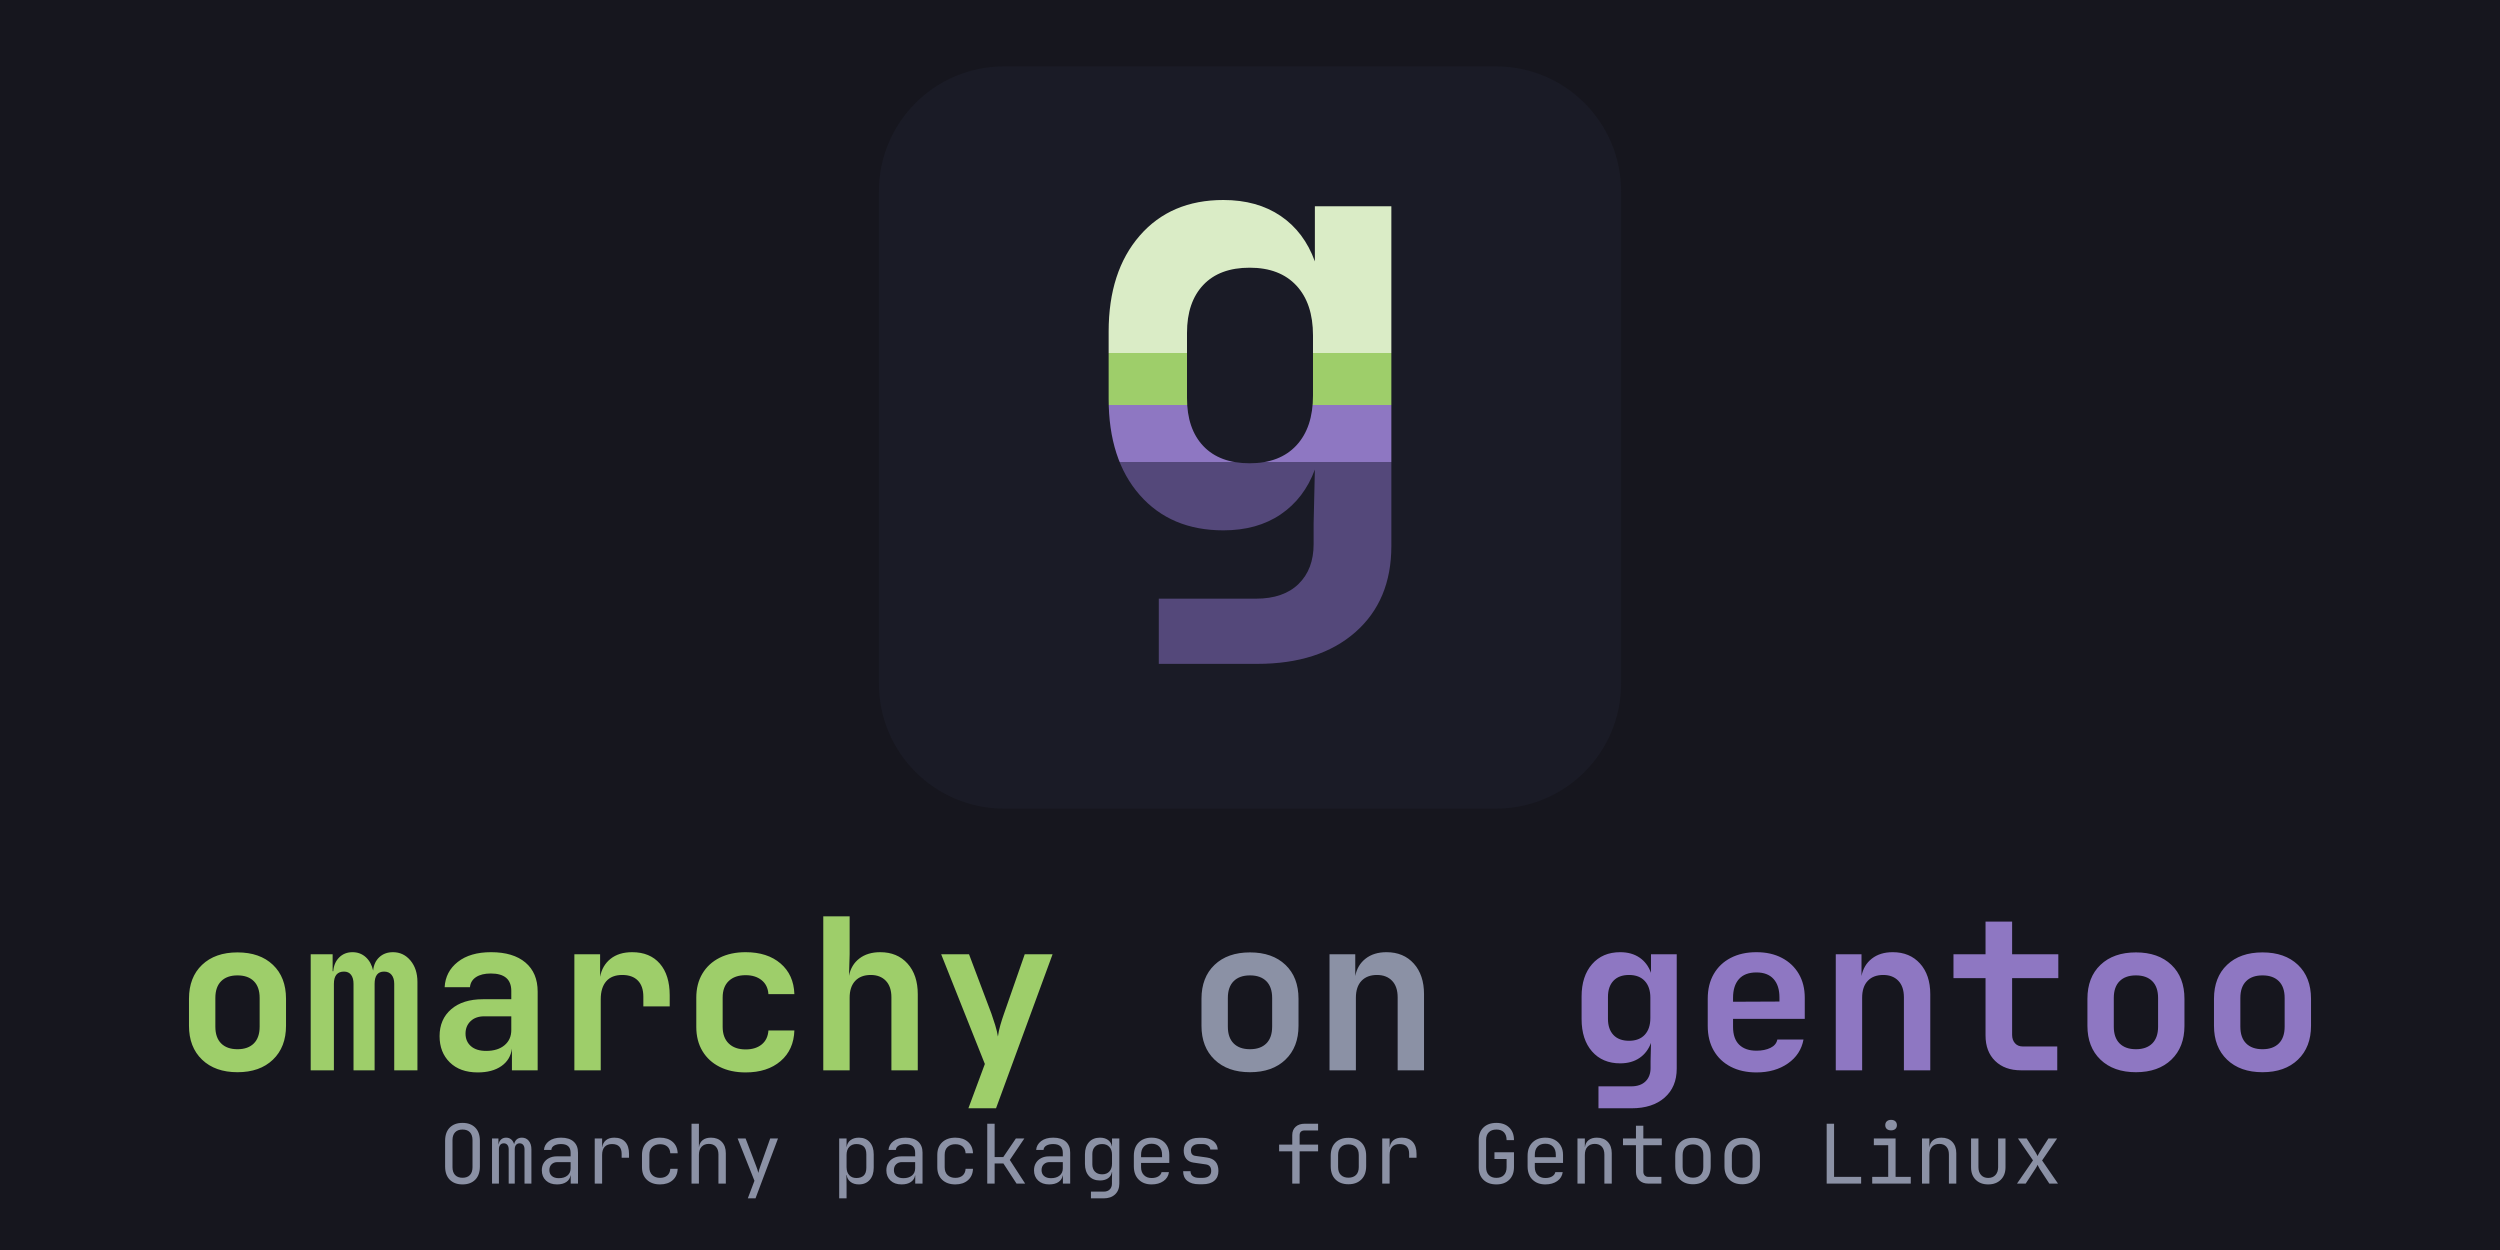
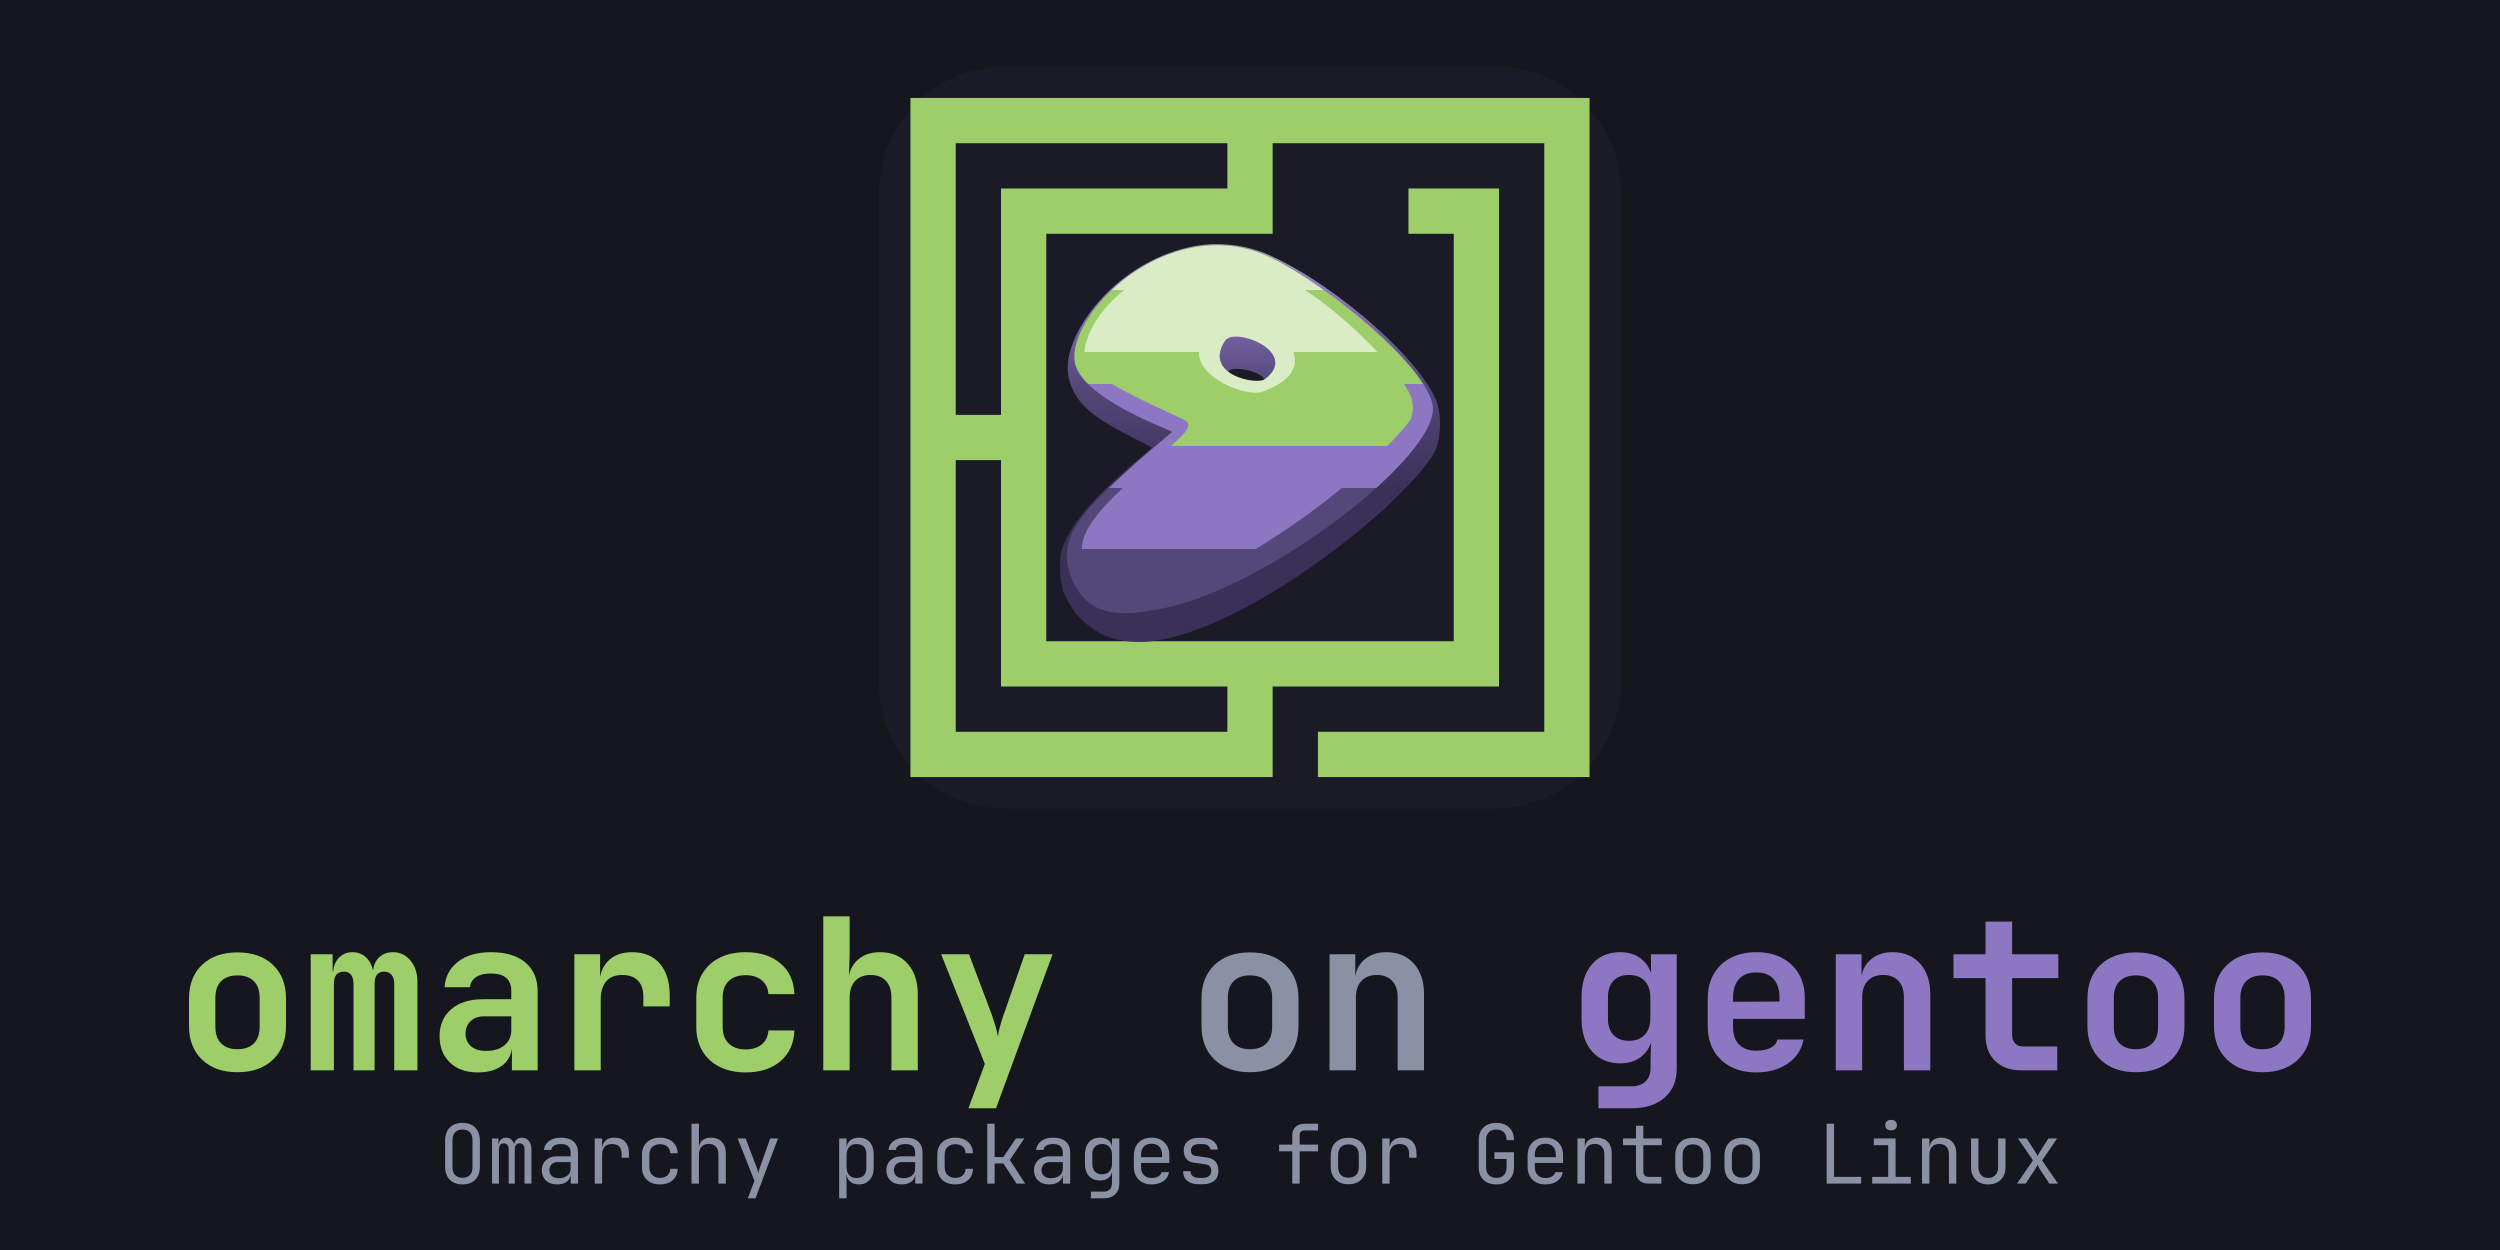
<svg xmlns="http://www.w3.org/2000/svg" viewBox="0 0 1280 640" width="1280" height="640">
-   <defs>
-     <linearGradient id="b" x1="0" y1="102.4" x2="0" y2="339.9" gradientUnits="userSpaceOnUse">
+   <rect width="1280" height="640" fill="#16161e" />
+   <g transform="translate(450.0,34) scale(0.475)">
+     <linearGradient id="b4F" x1="0" y1="8" x2="0" y2="397" gradientUnits="userSpaceOnUse">
      <stop offset="0.000" stop-color="#daecc6" />
      <stop offset="0.263" stop-color="#daecc6" />
      <stop offset="0.263" stop-color="#9ece6a" />
      <stop offset="0.500" stop-color="#9ece6a" />
      <stop offset="0.500" stop-color="#8e77c2" />
      <stop offset="0.760" stop-color="#8e77c2" />
      <stop offset="0.760" stop-color="#54487a" />
      <stop offset="1.000" stop-color="#54487a" />
    </linearGradient>
-   </defs>
-   <rect width="1280" height="640" fill="#16161e" />
-   <rect x="450.0" y="34" width="380" height="380" rx="64" fill="#1a1b26" />
-   <path transform="translate(567.6267,102.4) scale(0.475)" d="M54.054 500.0V429.73H158.784Q188.514 429.73 204.73 413.851Q220.946 397.973 220.946 370.946V348.649L222.297 290.541Q210.811 321.622 185.473 338.851Q160.135 356.081 123.649 356.081Q66.892 356.081 33.446 317.905Q0.0 279.73 0.0 214.189V141.892Q0.0 77.027 33.446 38.514Q66.892 0.0 123.649 0.0Q160.135 0.0 185.473 17.23Q210.811 34.459 222.297 66.216V6.757H304.73V372.973Q304.73 431.757 265.878 465.878Q227.027 500.0 160.135 500.0ZM152.027 283.784Q184.459 283.784 202.365 264.527Q220.27 245.27 220.27 210.811V145.946Q220.27 111.486 202.365 92.23Q184.459 72.973 152.027 72.973Q119.595 72.973 102.027 91.554Q84.459 110.135 84.459 143.243V213.514Q84.459 246.622 102.027 265.203Q119.595 283.784 152.027 283.784Z" fill="url(#b)" />
+     <linearGradient id="b4M" x1="0" y1="-52" x2="0" y2="337" gradientUnits="userSpaceOnUse">
+       <stop offset="0.000" stop-color="#daecc6" />
+       <stop offset="0.263" stop-color="#daecc6" />
+       <stop offset="0.263" stop-color="#9ece6a" />
+       <stop offset="0.500" stop-color="#9ece6a" />
+       <stop offset="0.500" stop-color="#8e77c2" />
+       <stop offset="0.760" stop-color="#8e77c2" />
+       <stop offset="0.760" stop-color="#54487a" />
+       <stop offset="1.000" stop-color="#54487a" />
+     </linearGradient>
+     <linearGradient id="b4B" x1="0" y1="-52" x2="0" y2="337" gradientUnits="userSpaceOnUse">
+       <stop offset="0.000" stop-color="#9ece6a" />
+       <stop offset="0.263" stop-color="#8e77c2" />
+       <stop offset="0.500" stop-color="#54487a" />
+       <stop offset="0.760" stop-color="#3b3158" />
+       <stop offset="1.000" stop-color="#3b3158" />
+     </linearGradient>
+     <rect width="800" height="800" rx="136" fill="#1a1b26" />
+     <g transform="translate(34,34) scale(2.44)" fill="#9ece6a" fill-rule="evenodd">
+       <g transform="translate(0,300) scale(0.1,-0.1)" stroke="none">
+         <path d="M0 1500 l0 -1500 800 0 800 0 0 200 0 200 500 0 500 0 0 1100 0 1100 -200 0 -200 0 0 -100 0 -100 100 0 100 0 0 -900 0 -900 -900 0 -900 0 0 900 0 900 500 0 500 0 0 200 0 200 600 0 600 0 0 -1300 0 -1300 -500 0 -500 0 0 -100 0 -100 600 0 600 0 0 1500 0 1500 -1500 0 -1500 0 0 -1500z m1400 1200 l0 -100 -500 0 -500 0 0 -500 0 -500 -100 0 -100 0 0 600 0 600 600 0 600 0 0 -100z m-1000 -1800 l0 -500 500 0 500 0 0 -100 0 -100 -600 0 -600 0 0 600 0 600 100 0 100 0 0 -500z" />
+       </g>
+     </g>
+     <g transform="translate(180.0,186.0) scale(1.1)" fill-rule="evenodd">
+       <path d="M13.83,315.949c0.043,-16.447 14.024,-39.408 33.889,-60.268c13.276,-13.941 26.759,-26.178 56.15,-51.238c-20.33,-11.156 -51.95,-24.615 -67.815,-42.242c-5.87,-6.522 -16.511,-21.298 -14.447,-41.039c4.206,-40.236 53.869,-101.298 124.46,-114.207c23.488,-4.296 50.455,-1.195 72.65,8.783c69.629,31.304 154.782,109.073 165.259,147.046c3.688,13.366 2.979,34.671 -3.379,46.545c-7.879,14.716 -35.156,44.606 -72.475,75.449c-58.556,48.394 -140.612,100.359 -201.881,109.103c-19.798,2.826 -40.024,-0.121 -54.218,-8.13c-22.209,-12.532 -29.581,-29.262 -32.172,-34.277c-6.891,-13.334 -6.036,-30.228 -6.021,-35.525ZM178.63,131.173c0.756,-9.325 37.321,-0.042 35.011,7.343c-2.437,7.791 -35.879,3.354 -35.011,-7.343Z" fill="url(#b4B)" />
+       <path d="M123.659,189.035c-19.242,16.246 -32.036,27.2 -48.075,41.86c-38.626,35.304 -64.871,62.176 -51.34,98.909c15.609,42.374 49.824,40.226 89.947,32.35c103.421,-20.398 273.426,-151.095 264.761,-199.37c-7.012,-39.061 -101.992,-116.721 -158.227,-144.356c-17.569,-8.634 -37.816,-13.099 -58.124,-12.143c-77.327,3.65 -137.715,74.052 -134.63,112.197c3.001,37.11 96.795,69.446 95.688,70.553ZM112.052,59.482c-23.268,25.888 -8.392,75.974 30.195,103.274c45.152,31.945 118.269,37.729 132.819,13.093c27.14,-45.952 -2.493,-94.54 -46.727,-116.214c-43.711,-21.418 -101.783,-16.29 -116.287,-0.153l0,0Z" fill="url(#b4M)" />
+       <path d="M191.403,161.67c32.666,4.541 60.822,-8.541 65.225,-40.798c3.354,-24.571 -34.25,-51.417 -56.859,-57.608c-18.88,-5.171 -59.869,1.478 -62.633,37.186c-2.872,37.121 35.22,58.573 54.267,61.22ZM175.407,99.931c-21.468,33.258 31.169,43.483 39.228,37.418c34.744,-26.149 -29.77,-52.07 -39.228,-37.418Z" fill="#daecc6" />
+       <path d="M156.368,15.122c-37.974,4.001 -45.246,8.889 -79.647,34.916c-11.53,8.723 -32.75,29.948 -38.187,55.128c-2.071,9.59 0.377,17.87 7.283,23.676c22.116,18.593 59.131,33.677 89.498,48.259c8.894,4.271 3.005,12.015 -11.338,24.432c-36.194,31.334 -85.128,69.476 -88.544,98.54c-1.61,13.695 3.079,32.305 19.702,41.828c19.419,11.125 59.729,3.864 86.646,-6.159c39.334,-14.647 91.003,-46.973 132.023,-78.748c42.655,-33.043 82.316,-75.011 84.277,-81.856c2.409,-8.406 2.169,-16.169 -2.48,-25.096c-7.301,-14.017 -17.062,-24.432 -27.542,-36.091c-28.122,-29.647 -57.876,-55.697 -93.475,-75.66c-25.707,-14.416 -48.325,-26.319 -78.216,-23.169ZM212.149,81.588c27.434,13.263 55.606,48.102 -0.245,68.154c-15.187,5.453 -63.352,-13.391 -61.878,-39.107c2.15,-37.987 28.625,-45.242 62.123,-29.047l0,0Z" fill="url(#b4F)" />
+     </g>
+   </g>
  <g transform="translate(89.2,548)">
    <path fill="#9ece6a" d="M32.4 0.972Q20.952 0.972 14.256 -5.454Q7.56 -11.88 7.56 -22.788V-36.612Q7.56 -47.628 14.256 -54.0Q20.952 -60.372 32.4 -60.372Q43.848 -60.372 50.544 -54.0Q57.24 -47.628 57.24 -36.612V-22.788Q57.24 -11.88 50.544 -5.454Q43.848 0.972 32.4 0.972ZM32.4 -10.8Q37.8 -10.8 40.77 -13.77Q43.74 -16.74 43.74 -22.356V-37.044Q43.74 -42.66 40.77 -45.63Q37.8 -48.6 32.4 -48.6Q27.0 -48.6 24.03 -45.63Q21.06 -42.66 21.06 -37.044V-22.356Q21.06 -16.74 24.03 -13.77Q27.0 -10.8 32.4 -10.8Z M69.876 0.0V-59.4H81.108V-50.76H81.432Q81.756 -55.08 84.456 -57.78Q87.156 -60.48 91.26 -60.48Q95.256 -60.48 98.064 -57.942Q100.872 -55.404 101.844 -51.084Q102.276 -55.404 105.03 -57.942Q107.784 -60.48 111.996 -60.48Q117.396 -60.48 120.96 -56.214Q124.524 -51.948 124.524 -45.252V0.0H112.644V-44.28Q112.644 -47.196 111.294 -48.87Q109.944 -50.544 107.46 -50.544Q102.6 -50.544 102.6 -44.28V0.0H91.8V-44.28Q91.8 -47.196 90.558 -48.87Q89.316 -50.544 86.94 -50.544Q81.756 -50.544 81.756 -44.28V0.0Z M155.412 1.08Q146.34 1.08 141.102 -4.05Q135.864 -9.18 135.864 -17.496Q135.864 -26.136 141.804 -31.266Q147.744 -36.396 158.112 -36.396H172.584V-40.608Q172.584 -49.572 162.108 -49.572Q157.356 -49.572 154.548 -47.736Q151.74 -45.9 151.416 -42.552H138.456Q138.888 -50.544 145.206 -55.512Q151.524 -60.48 162.216 -60.48Q173.556 -60.48 179.82 -55.188Q186.084 -49.896 186.084 -40.284V0.0H172.908V-11.124Q172.152 -5.4 167.508 -2.16Q162.864 1.08 155.412 1.08ZM159.732 -9.936Q165.672 -9.936 169.128 -12.852Q172.584 -15.768 172.584 -20.628V-27.648H158.76Q154.332 -27.648 151.74 -25.164Q149.148 -22.68 149.148 -18.792Q149.148 -14.796 151.902 -12.366Q154.656 -9.936 159.732 -9.936Z M204.876 0.0V-59.4H218.052V-47.844Q219.132 -53.676 223.398 -57.078Q227.664 -60.48 234.468 -60.48Q243.54 -60.48 248.616 -54.648Q253.692 -48.816 253.692 -38.34V-32.724H240.192V-37.692Q240.192 -43.092 237.384 -45.954Q234.576 -48.816 229.392 -48.816Q223.992 -48.816 221.184 -45.576Q218.376 -42.336 218.376 -36.396V0.0Z M292.572 1.08Q284.904 1.08 279.234 -1.782Q273.564 -4.644 270.432 -9.882Q267.3 -15.12 267.3 -22.248V-37.152Q267.3 -44.28 270.432 -49.518Q273.564 -54.756 279.234 -57.618Q284.904 -60.48 292.572 -60.48Q303.696 -60.48 310.446 -54.702Q317.196 -48.924 317.52 -38.988H304.236Q303.912 -43.632 300.726 -46.17Q297.54 -48.708 292.572 -48.708Q287.064 -48.708 283.932 -45.738Q280.8 -42.768 280.8 -37.26V-22.248Q280.8 -16.74 283.932 -13.716Q287.064 -10.692 292.572 -10.692Q297.648 -10.692 300.78 -13.23Q303.912 -15.768 304.236 -20.412H317.52Q317.196 -10.476 310.446 -4.698Q303.696 1.08 292.572 1.08Z M332.316 0.0V-78.84H345.816V-59.4L345.492 -48.384Q346.572 -54.0 350.784 -57.24Q354.996 -60.48 361.476 -60.48Q370.224 -60.48 375.462 -54.648Q380.7 -48.816 380.7 -38.988V0.0H367.2V-37.368Q367.2 -42.876 364.338 -45.846Q361.476 -48.816 356.616 -48.816Q351.54 -48.816 348.678 -45.792Q345.816 -42.768 345.816 -37.152V0.0Z M406.62 19.44 415.044 -3.24 392.688 -59.4H406.944L418.392 -29.052Q419.364 -26.352 420.336 -23.166Q421.308 -19.98 421.74 -17.28Q422.064 -19.98 422.982 -23.166Q423.9 -26.352 424.872 -29.052L435.456 -59.4H449.712L420.768 19.44Z" />
    <path fill="#8b91a5" d="M550.8 0.972Q539.352 0.972 532.656 -5.454Q525.96 -11.88 525.96 -22.788V-36.612Q525.96 -47.628 532.656 -54.0Q539.352 -60.372 550.8 -60.372Q562.248 -60.372 568.944 -54.0Q575.64 -47.628 575.64 -36.612V-22.788Q575.64 -11.88 568.944 -5.454Q562.248 0.972 550.8 0.972ZM550.8 -10.8Q556.2 -10.8 559.17 -13.77Q562.14 -16.74 562.14 -22.356V-37.044Q562.14 -42.66 559.17 -45.63Q556.2 -48.6 550.8 -48.6Q545.4 -48.6 542.43 -45.63Q539.46 -42.66 539.46 -37.044V-22.356Q539.46 -16.74 542.43 -13.77Q545.4 -10.8 550.8 -10.8Z M591.516 0.0V-59.4H604.692V-48.276Q605.772 -53.892 609.984 -57.186Q614.196 -60.48 620.676 -60.48Q629.424 -60.48 634.662 -54.648Q639.9 -48.816 639.9 -38.988V0.0H626.4V-37.368Q626.4 -42.876 623.538 -45.846Q620.676 -48.816 615.816 -48.816Q610.74 -48.816 607.878 -45.792Q605.016 -42.768 605.016 -37.152V0.0Z" />
    <path fill="#8e77c2" d="M729.216 19.44V8.208H745.956Q750.708 8.208 753.3 5.67Q755.892 3.132 755.892 -1.188V-4.752L756.108 -14.04Q754.272 -9.072 750.222 -6.318Q746.172 -3.564 740.34 -3.564Q731.268 -3.564 725.922 -9.666Q720.576 -15.768 720.576 -26.244V-37.8Q720.576 -48.168 725.922 -54.324Q731.268 -60.48 740.34 -60.48Q746.172 -60.48 750.222 -57.726Q754.272 -54.972 756.108 -49.896V-59.4H769.284V-0.864Q769.284 8.532 763.074 13.986Q756.864 19.44 746.172 19.44ZM744.876 -15.12Q750.06 -15.12 752.922 -18.198Q755.784 -21.276 755.784 -26.784V-37.152Q755.784 -42.66 752.922 -45.738Q750.06 -48.816 744.876 -48.816Q739.692 -48.816 736.884 -45.846Q734.076 -42.876 734.076 -37.584V-26.352Q734.076 -21.06 736.884 -18.09Q739.692 -15.12 744.876 -15.12Z M810.108 1.08Q802.548 1.08 796.932 -1.836Q791.316 -4.752 788.238 -10.098Q785.16 -15.444 785.16 -22.68V-36.72Q785.16 -43.956 788.238 -49.302Q791.316 -54.648 796.932 -57.564Q802.548 -60.48 810.108 -60.48Q817.56 -60.48 823.122 -57.564Q828.684 -54.648 831.762 -49.41Q834.84 -44.172 834.84 -37.152V-26.352H798.12V-22.248Q798.12 -16.2 801.252 -13.122Q804.384 -10.044 810.108 -10.044Q814.32 -10.044 817.29 -11.502Q820.26 -12.96 820.8 -15.768H834.192Q832.788 -8.1 826.2 -3.51Q819.612 1.08 810.108 1.08ZM798.12 -37.152V-35.1L821.88 -35.208V-37.26Q821.88 -43.416 818.856 -46.764Q815.832 -50.112 810.108 -50.112Q804.168 -50.112 801.144 -46.71Q798.12 -43.308 798.12 -37.152Z M850.716 0.0V-59.4H863.892V-48.276Q864.972 -53.892 869.184 -57.186Q873.396 -60.48 879.876 -60.48Q888.624 -60.48 893.862 -54.648Q899.1 -48.816 899.1 -38.988V0.0H885.6V-37.368Q885.6 -42.876 882.738 -45.846Q879.876 -48.816 875.016 -48.816Q869.94 -48.816 867.078 -45.792Q864.216 -42.768 864.216 -37.152V0.0Z M945.54 0.0Q937.224 0.0 932.31 -4.806Q927.396 -9.612 927.396 -17.82V-47.196H910.98V-59.4H927.396V-76.14H941.004V-59.4H964.656V-47.196H941.004V-18.144Q941.004 -15.552 942.462 -13.878Q943.92 -12.204 946.512 -12.204H964.116V0.0Z M1004.4 0.972Q992.952 0.972 986.256 -5.454Q979.56 -11.88 979.56 -22.788V-36.612Q979.56 -47.628 986.256 -54.0Q992.952 -60.372 1004.4 -60.372Q1015.848 -60.372 1022.544 -54.0Q1029.24 -47.628 1029.24 -36.612V-22.788Q1029.24 -11.88 1022.544 -5.454Q1015.848 0.972 1004.4 0.972ZM1004.4 -10.8Q1009.8 -10.8 1012.77 -13.77Q1015.74 -16.74 1015.74 -22.356V-37.044Q1015.74 -42.66 1012.77 -45.63Q1009.8 -48.6 1004.4 -48.6Q999 -48.6 996.03 -45.63Q993.06 -42.66 993.06 -37.044V-22.356Q993.06 -16.74 996.03 -13.77Q999 -10.8 1004.4 -10.8Z M1069.2 0.972Q1057.752 0.972 1051.056 -5.454Q1044.36 -11.88 1044.36 -22.788V-36.612Q1044.36 -47.628 1051.056 -54.0Q1057.752 -60.372 1069.2 -60.372Q1080.648 -60.372 1087.344 -54.0Q1094.04 -47.628 1094.04 -36.612V-22.788Q1094.04 -11.88 1087.344 -5.454Q1080.648 0.972 1069.2 0.972ZM1069.2 -10.8Q1074.6 -10.8 1077.57 -13.77Q1080.54 -16.74 1080.54 -22.356V-37.044Q1080.54 -42.66 1077.57 -45.63Q1074.6 -48.6 1069.2 -48.6Q1063.8 -48.6 1060.83 -45.63Q1057.86 -42.66 1057.86 -37.044V-22.356Q1057.86 -16.74 1060.83 -13.77Q1063.8 -10.8 1069.2 -10.8Z" />
  </g>
  <g transform="translate(224.2,606)">
    <path fill="#8b91a5" d="M12.6 0.42Q8.484 0.42 6.09 -1.974Q3.696 -4.368 3.696 -8.82V-21.84Q3.696 -26.292 6.09 -28.686Q8.484 -31.08 12.6 -31.08Q16.716 -31.08 19.11 -28.686Q21.504 -26.292 21.504 -21.882V-8.82Q21.504 -4.368 19.11 -1.974Q16.716 0.42 12.6 0.42ZM12.6 -2.982Q15.078 -2.982 16.401 -4.389Q17.724 -5.796 17.724 -8.4V-22.26Q17.724 -24.864 16.401 -26.271Q15.078 -27.678 12.6 -27.678Q10.164 -27.678 8.82 -26.271Q7.476 -24.864 7.476 -22.26V-8.4Q7.476 -5.796 8.82 -4.389Q10.164 -2.982 12.6 -2.982Z M27.72 0.0V-23.1H30.996V-20.034H31.08Q31.29 -21.588 32.319 -22.554Q33.348 -23.52 34.944 -23.52Q36.456 -23.52 37.506 -22.638Q38.556 -21.756 39.018 -20.244H39.06Q39.354 -21.756 40.383 -22.638Q41.412 -23.52 43.008 -23.52Q45.234 -23.52 46.557 -21.861Q47.88 -20.202 47.88 -17.556V0.0H44.352V-17.598Q44.352 -18.984 43.68 -19.803Q43.008 -20.622 41.832 -20.622Q40.698 -20.622 40.026 -19.824Q39.354 -19.026 39.354 -17.64V0.0H36.246V-17.598Q36.246 -18.984 35.574 -19.803Q34.902 -20.622 33.768 -20.622Q32.592 -20.622 31.92 -19.824Q31.248 -19.026 31.248 -17.64V0.0Z M60.984 0.42Q57.414 0.42 55.314 -1.575Q53.214 -3.57 53.214 -6.804Q53.214 -8.946 54.18 -10.542Q55.146 -12.138 56.868 -13.041Q58.59 -13.944 60.816 -13.944H67.956V-15.75Q67.956 -20.244 63.042 -20.244Q60.858 -20.244 59.514 -19.446Q58.17 -18.648 58.086 -17.22H54.306Q54.516 -19.95 56.847 -21.735Q59.178 -23.52 63.042 -23.52Q67.242 -23.52 69.489 -21.504Q71.736 -19.488 71.736 -15.876V0.0H67.998V-4.2H67.914Q67.578 -2.058 65.772 -0.819Q63.966 0.42 60.984 0.42ZM61.908 -2.772Q64.68 -2.772 66.318 -4.116Q67.956 -5.46 67.956 -7.77V-11.004H61.236Q59.388 -11.004 58.233 -9.891Q57.078 -8.778 57.078 -6.93Q57.078 -4.998 58.359 -3.885Q59.64 -2.772 61.908 -2.772Z M80.304 0.0V-23.1H84.084V-18.69H84.168Q84.462 -20.916 86.058 -22.218Q87.654 -23.52 90.342 -23.52Q93.954 -23.52 95.907 -21.357Q97.86 -19.194 97.86 -15.204V-13.23H94.08V-15.204Q94.08 -20.244 89.166 -20.244Q86.688 -20.244 85.386 -18.816Q84.084 -17.388 84.084 -14.7V0.0Z M113.736 0.42Q109.536 0.42 107.016 -1.932Q104.496 -4.284 104.496 -8.4V-14.7Q104.496 -18.816 107.016 -21.168Q109.536 -23.52 113.736 -23.52Q117.726 -23.52 120.183 -21.378Q122.64 -19.236 122.766 -15.54H118.986Q118.86 -17.766 117.474 -18.963Q116.088 -20.16 113.736 -20.16Q111.258 -20.16 109.767 -18.753Q108.276 -17.346 108.276 -14.742V-8.4Q108.276 -5.796 109.767 -4.368Q111.258 -2.94 113.736 -2.94Q116.088 -2.94 117.474 -4.158Q118.86 -5.376 118.986 -7.56H122.766Q122.64 -3.864 120.183 -1.722Q117.726 0.42 113.736 0.42Z M129.864 0.0V-30.66H133.644V-18.69H133.686Q133.98 -21.0 135.576 -22.26Q137.172 -23.52 139.818 -23.52Q143.304 -23.52 145.362 -21.378Q147.42 -19.236 147.42 -15.54V0.0H143.64V-14.91Q143.64 -17.514 142.317 -18.921Q140.994 -20.328 138.726 -20.328Q136.374 -20.328 135.009 -18.858Q133.644 -17.388 133.644 -14.7V0.0Z M158.676 7.56 162.078 -1.428 153.468 -23.1H157.542L163.002 -8.82Q163.338 -7.98 163.632 -7.056Q163.926 -6.132 164.052 -5.46Q164.178 -6.132 164.472 -7.056Q164.766 -7.98 165.06 -8.82L170.142 -23.1H174.132L162.624 7.56Z M205.464 7.56V-23.1H209.244V-18.69H209.286Q209.58 -20.958 211.26 -22.239Q212.94 -23.52 215.544 -23.52Q219.03 -23.52 221.088 -21.231Q223.146 -18.942 223.146 -14.952V-8.19Q223.146 -4.2 221.088 -1.89Q219.03 0.42 215.544 0.42Q212.94 0.42 211.26 -0.882Q209.58 -2.184 209.286 -4.41H209.16L209.244 0.84V7.56ZM214.284 -2.856Q216.678 -2.856 218.022 -4.116Q219.366 -5.376 219.366 -8.19V-14.91Q219.366 -17.766 218.022 -19.005Q216.678 -20.244 214.284 -20.244Q211.974 -20.244 210.609 -18.774Q209.244 -17.304 209.244 -14.7V-8.4Q209.244 -5.796 210.609 -4.326Q211.974 -2.856 214.284 -2.856Z M237.384 0.42Q233.814 0.42 231.714 -1.575Q229.614 -3.57 229.614 -6.804Q229.614 -8.946 230.58 -10.542Q231.546 -12.138 233.268 -13.041Q234.99 -13.944 237.216 -13.944H244.356V-15.75Q244.356 -20.244 239.442 -20.244Q237.258 -20.244 235.914 -19.446Q234.57 -18.648 234.486 -17.22H230.706Q230.916 -19.95 233.247 -21.735Q235.578 -23.52 239.442 -23.52Q243.642 -23.52 245.889 -21.504Q248.136 -19.488 248.136 -15.876V0.0H244.398V-4.2H244.314Q243.978 -2.058 242.172 -0.819Q240.366 0.42 237.384 0.42ZM238.308 -2.772Q241.08 -2.772 242.718 -4.116Q244.356 -5.46 244.356 -7.77V-11.004H237.636Q235.788 -11.004 234.633 -9.891Q233.478 -8.778 233.478 -6.93Q233.478 -4.998 234.759 -3.885Q236.04 -2.772 238.308 -2.772Z M264.936 0.42Q260.736 0.42 258.216 -1.932Q255.696 -4.284 255.696 -8.4V-14.7Q255.696 -18.816 258.216 -21.168Q260.736 -23.52 264.936 -23.52Q268.926 -23.52 271.383 -21.378Q273.84 -19.236 273.966 -15.54H270.186Q270.06 -17.766 268.674 -18.963Q267.288 -20.16 264.936 -20.16Q262.458 -20.16 260.967 -18.753Q259.476 -17.346 259.476 -14.742V-8.4Q259.476 -5.796 260.967 -4.368Q262.458 -2.94 264.936 -2.94Q267.288 -2.94 268.674 -4.158Q270.06 -5.376 270.186 -7.56H273.966Q273.84 -3.864 271.383 -1.722Q268.926 0.42 264.936 0.42Z M281.274 0.0V-30.66H285.054V-13.566H289.464L295.932 -23.1H300.258L292.824 -12.096L300.678 0.0H296.268L289.548 -10.29H285.054V0.0Z M312.984 0.42Q309.414 0.42 307.314 -1.575Q305.214 -3.57 305.214 -6.804Q305.214 -8.946 306.18 -10.542Q307.146 -12.138 308.868 -13.041Q310.59 -13.944 312.816 -13.944H319.956V-15.75Q319.956 -20.244 315.042 -20.244Q312.858 -20.244 311.514 -19.446Q310.17 -18.648 310.086 -17.22H306.306Q306.516 -19.95 308.847 -21.735Q311.178 -23.52 315.042 -23.52Q319.242 -23.52 321.489 -21.504Q323.736 -19.488 323.736 -15.876V0.0H319.998V-4.2H319.914Q319.578 -2.058 317.772 -0.819Q315.966 0.42 312.984 0.42ZM313.908 -2.772Q316.68 -2.772 318.318 -4.116Q319.956 -5.46 319.956 -7.77V-11.004H313.236Q311.388 -11.004 310.233 -9.891Q309.078 -8.778 309.078 -6.93Q309.078 -4.998 310.359 -3.885Q311.64 -2.772 313.908 -2.772Z M334.362 7.56V4.116H340.872Q342.846 4.116 343.98 3.003Q345.114 1.89 345.114 0.0V-2.1L345.198 -5.88H345.072Q344.736 -3.822 343.098 -2.709Q341.46 -1.596 338.982 -1.596Q335.412 -1.596 333.354 -3.864Q331.296 -6.132 331.296 -10.08V-14.952Q331.296 -18.9 333.354 -21.21Q335.412 -23.52 338.982 -23.52Q341.46 -23.52 343.098 -22.344Q344.736 -21.168 345.072 -19.11H345.156V-23.1H348.894V0.0Q348.894 3.486 346.731 5.523Q344.568 7.56 340.83 7.56ZM340.116 -4.746Q342.468 -4.746 343.812 -6.216Q345.156 -7.686 345.156 -10.29V-14.7Q345.156 -17.304 343.812 -18.774Q342.468 -20.244 340.116 -20.244Q337.722 -20.244 336.399 -18.858Q335.076 -17.472 335.076 -15.12V-9.87Q335.076 -7.518 336.399 -6.132Q337.722 -4.746 340.116 -4.746Z M365.4 0.42Q361.326 0.42 358.827 -2.037Q356.328 -4.494 356.328 -8.82V-14.28Q356.328 -18.606 358.827 -21.063Q361.326 -23.52 365.4 -23.52Q368.13 -23.52 370.167 -22.428Q372.204 -21.336 373.338 -19.362Q374.472 -17.388 374.472 -14.7V-10.584H360.024V-8.4Q360.024 -5.838 361.494 -4.347Q362.964 -2.856 365.4 -2.856Q367.5 -2.856 368.865 -3.675Q370.23 -4.494 370.524 -5.88H374.304Q373.926 -2.982 371.49 -1.281Q369.054 0.42 365.4 0.42ZM360.024 -13.524H370.776V-14.7Q370.776 -17.43 369.369 -18.921Q367.962 -20.412 365.4 -20.412Q362.838 -20.412 361.431 -18.921Q360.024 -17.43 360.024 -14.7Z M389.676 0.336Q385.812 0.336 383.691 -1.407Q381.57 -3.15 381.57 -6.342H385.35Q385.35 -4.746 386.484 -3.843Q387.618 -2.94 389.676 -2.94H391.524Q393.624 -2.94 394.779 -3.864Q395.934 -4.788 395.934 -6.468Q395.934 -9.45 393.204 -9.828L386.82 -10.752Q384.468 -11.088 383.166 -12.705Q381.864 -14.322 381.864 -16.968Q381.864 -19.992 383.943 -21.714Q386.022 -23.436 389.676 -23.436H391.524Q394.884 -23.436 397.005 -21.777Q399.126 -20.118 399.294 -17.43H395.472Q395.388 -18.648 394.317 -19.446Q393.246 -20.244 391.524 -20.244H389.676Q387.744 -20.244 386.652 -19.362Q385.56 -18.48 385.56 -16.968Q385.56 -14.532 387.786 -14.196L393.75 -13.356Q399.63 -12.516 399.63 -6.468Q399.63 -3.234 397.509 -1.449Q395.388 0.336 391.524 0.336Z M437.43 0.0V-16.506H430.71V-19.95H437.43V-24.78Q437.43 -27.51 439.152 -29.085Q440.874 -30.66 443.898 -30.66H450.66V-27.216H443.898Q441.21 -27.216 441.21 -24.78V-19.95H450.66V-16.506H441.21V0.0Z M466.2 0.336Q462.042 0.336 459.585 -2.1Q457.128 -4.536 457.128 -8.904V-14.196Q457.128 -18.606 459.564 -21.021Q462 -23.436 466.2 -23.436Q470.4 -23.436 472.836 -21.021Q475.272 -18.606 475.272 -14.196V-8.904Q475.272 -4.536 472.815 -2.1Q470.358 0.336 466.2 0.336ZM466.2 -3.024Q468.678 -3.024 470.085 -4.41Q471.492 -5.796 471.492 -8.484V-14.616Q471.492 -17.304 470.085 -18.69Q468.678 -20.076 466.2 -20.076Q463.764 -20.076 462.336 -18.69Q460.908 -17.304 460.908 -14.616V-8.484Q460.908 -5.796 462.336 -4.41Q463.764 -3.024 466.2 -3.024Z M483.504 0.0V-23.1H487.284V-18.69H487.368Q487.662 -20.916 489.258 -22.218Q490.854 -23.52 493.542 -23.52Q497.154 -23.52 499.107 -21.357Q501.06 -19.194 501.06 -15.204V-13.23H497.28V-15.204Q497.28 -20.244 492.366 -20.244Q489.888 -20.244 488.586 -18.816Q487.284 -17.388 487.284 -14.7V0.0Z M541.968 0.42Q537.768 0.42 535.332 -1.932Q532.896 -4.284 532.896 -8.4V-22.26Q532.896 -26.376 535.332 -28.728Q537.768 -31.08 541.968 -31.08Q546.084 -31.08 548.52 -28.707Q550.956 -26.334 550.956 -22.26H547.176Q547.176 -24.864 545.811 -26.271Q544.446 -27.678 541.968 -27.678Q539.49 -27.678 538.083 -26.292Q536.676 -24.906 536.676 -22.302V-8.4Q536.676 -5.796 538.083 -4.368Q539.49 -2.94 541.968 -2.94Q544.446 -2.94 545.811 -4.368Q547.176 -5.796 547.176 -8.4V-12.6H540.96V-16.044H550.956V-8.4Q550.956 -4.326 548.52 -1.953Q546.084 0.42 541.968 0.42Z M567.0 0.42Q562.926 0.42 560.427 -2.037Q557.928 -4.494 557.928 -8.82V-14.28Q557.928 -18.606 560.427 -21.063Q562.926 -23.52 567.0 -23.52Q569.73 -23.52 571.767 -22.428Q573.804 -21.336 574.938 -19.362Q576.072 -17.388 576.072 -14.7V-10.584H561.624V-8.4Q561.624 -5.838 563.094 -4.347Q564.564 -2.856 567.0 -2.856Q569.1 -2.856 570.465 -3.675Q571.83 -4.494 572.124 -5.88H575.904Q575.526 -2.982 573.09 -1.281Q570.654 0.42 567.0 0.42ZM561.624 -13.524H572.376V-14.7Q572.376 -17.43 570.969 -18.921Q569.562 -20.412 567.0 -20.412Q564.438 -20.412 563.031 -18.921Q561.624 -17.43 561.624 -14.7Z M583.464 0.0V-23.1H587.244V-18.69H587.286Q587.58 -21.0 589.176 -22.26Q590.772 -23.52 593.418 -23.52Q596.904 -23.52 598.962 -21.378Q601.02 -19.236 601.02 -15.54V0.0H597.24V-14.868Q597.24 -17.514 595.917 -18.921Q594.594 -20.328 592.326 -20.328Q589.974 -20.328 588.609 -18.858Q587.244 -17.388 587.244 -14.7V0.0Z M619.71 0.0Q616.854 0.0 615.132 -1.659Q613.41 -3.318 613.41 -6.09V-19.656H606.774V-23.1H613.41V-29.61H617.19V-23.1H626.64V-19.656H617.19V-6.09Q617.19 -4.914 617.883 -4.179Q618.576 -3.444 619.71 -3.444H626.43V0.0Z M642.6 0.336Q638.442 0.336 635.985 -2.1Q633.528 -4.536 633.528 -8.904V-14.196Q633.528 -18.606 635.964 -21.021Q638.4 -23.436 642.6 -23.436Q646.8 -23.436 649.236 -21.021Q651.672 -18.606 651.672 -14.196V-8.904Q651.672 -4.536 649.215 -2.1Q646.758 0.336 642.6 0.336ZM642.6 -3.024Q645.078 -3.024 646.485 -4.41Q647.892 -5.796 647.892 -8.484V-14.616Q647.892 -17.304 646.485 -18.69Q645.078 -20.076 642.6 -20.076Q640.164 -20.076 638.736 -18.69Q637.308 -17.304 637.308 -14.616V-8.484Q637.308 -5.796 638.736 -4.41Q640.164 -3.024 642.6 -3.024Z M667.8 0.336Q663.642 0.336 661.185 -2.1Q658.728 -4.536 658.728 -8.904V-14.196Q658.728 -18.606 661.164 -21.021Q663.6 -23.436 667.8 -23.436Q672 -23.436 674.436 -21.021Q676.872 -18.606 676.872 -14.196V-8.904Q676.872 -4.536 674.415 -2.1Q671.958 0.336 667.8 0.336ZM667.8 -3.024Q670.278 -3.024 671.685 -4.41Q673.092 -5.796 673.092 -8.484V-14.616Q673.092 -17.304 671.685 -18.69Q670.278 -20.076 667.8 -20.076Q665.364 -20.076 663.936 -18.69Q662.508 -17.304 662.508 -14.616V-8.484Q662.508 -5.796 663.936 -4.41Q665.364 -3.024 667.8 -3.024Z M711.06 0.0V-30.66H714.84V-3.444H728.7V0.0Z M734.37 0.0V-3.444H742.56V-19.656H735.21V-23.1H746.34V-3.444H754.11V0.0ZM744.03 -27.258Q742.644 -27.258 741.846 -27.972Q741.048 -28.686 741.048 -29.904Q741.048 -31.164 741.846 -31.899Q742.644 -32.634 744.03 -32.634Q745.416 -32.634 746.214 -31.899Q747.012 -31.164 747.012 -29.904Q747.012 -28.686 746.214 -27.972Q745.416 -27.258 744.03 -27.258Z M759.864 0.0V-23.1H763.644V-18.69H763.686Q763.98 -21.0 765.576 -22.26Q767.172 -23.52 769.818 -23.52Q773.304 -23.52 775.362 -21.378Q777.42 -19.236 777.42 -15.54V0.0H773.64V-14.868Q773.64 -17.514 772.317 -18.921Q770.994 -20.328 768.726 -20.328Q766.374 -20.328 765.009 -18.858Q763.644 -17.388 763.644 -14.7V0.0Z M793.758 0.42Q789.768 0.42 787.374 -1.953Q784.98 -4.326 784.98 -8.4V-23.1H788.76V-8.4Q788.76 -5.88 790.104 -4.389Q791.448 -2.898 793.758 -2.898Q796.11 -2.898 797.475 -4.389Q798.84 -5.88 798.84 -8.4V-23.1H802.62V-8.4Q802.62 -4.326 800.184 -1.953Q797.748 0.42 793.758 0.42Z M808.5 0.0 816.69 -11.886 809.004 -23.1H813.456L818.034 -15.96Q818.328 -15.498 818.601 -14.952Q818.874 -14.406 819.042 -14.07Q819.168 -14.406 819.441 -14.952Q819.714 -15.498 820.008 -15.96L824.586 -23.1H829.038L821.352 -11.844L829.5 0.0H825.048L820.092 -7.56Q819.798 -8.022 819.525 -8.631Q819.252 -9.24 819.042 -9.618Q818.874 -9.24 818.559 -8.631Q818.244 -8.022 817.908 -7.56L812.952 0.0Z" />
  </g>
</svg>
